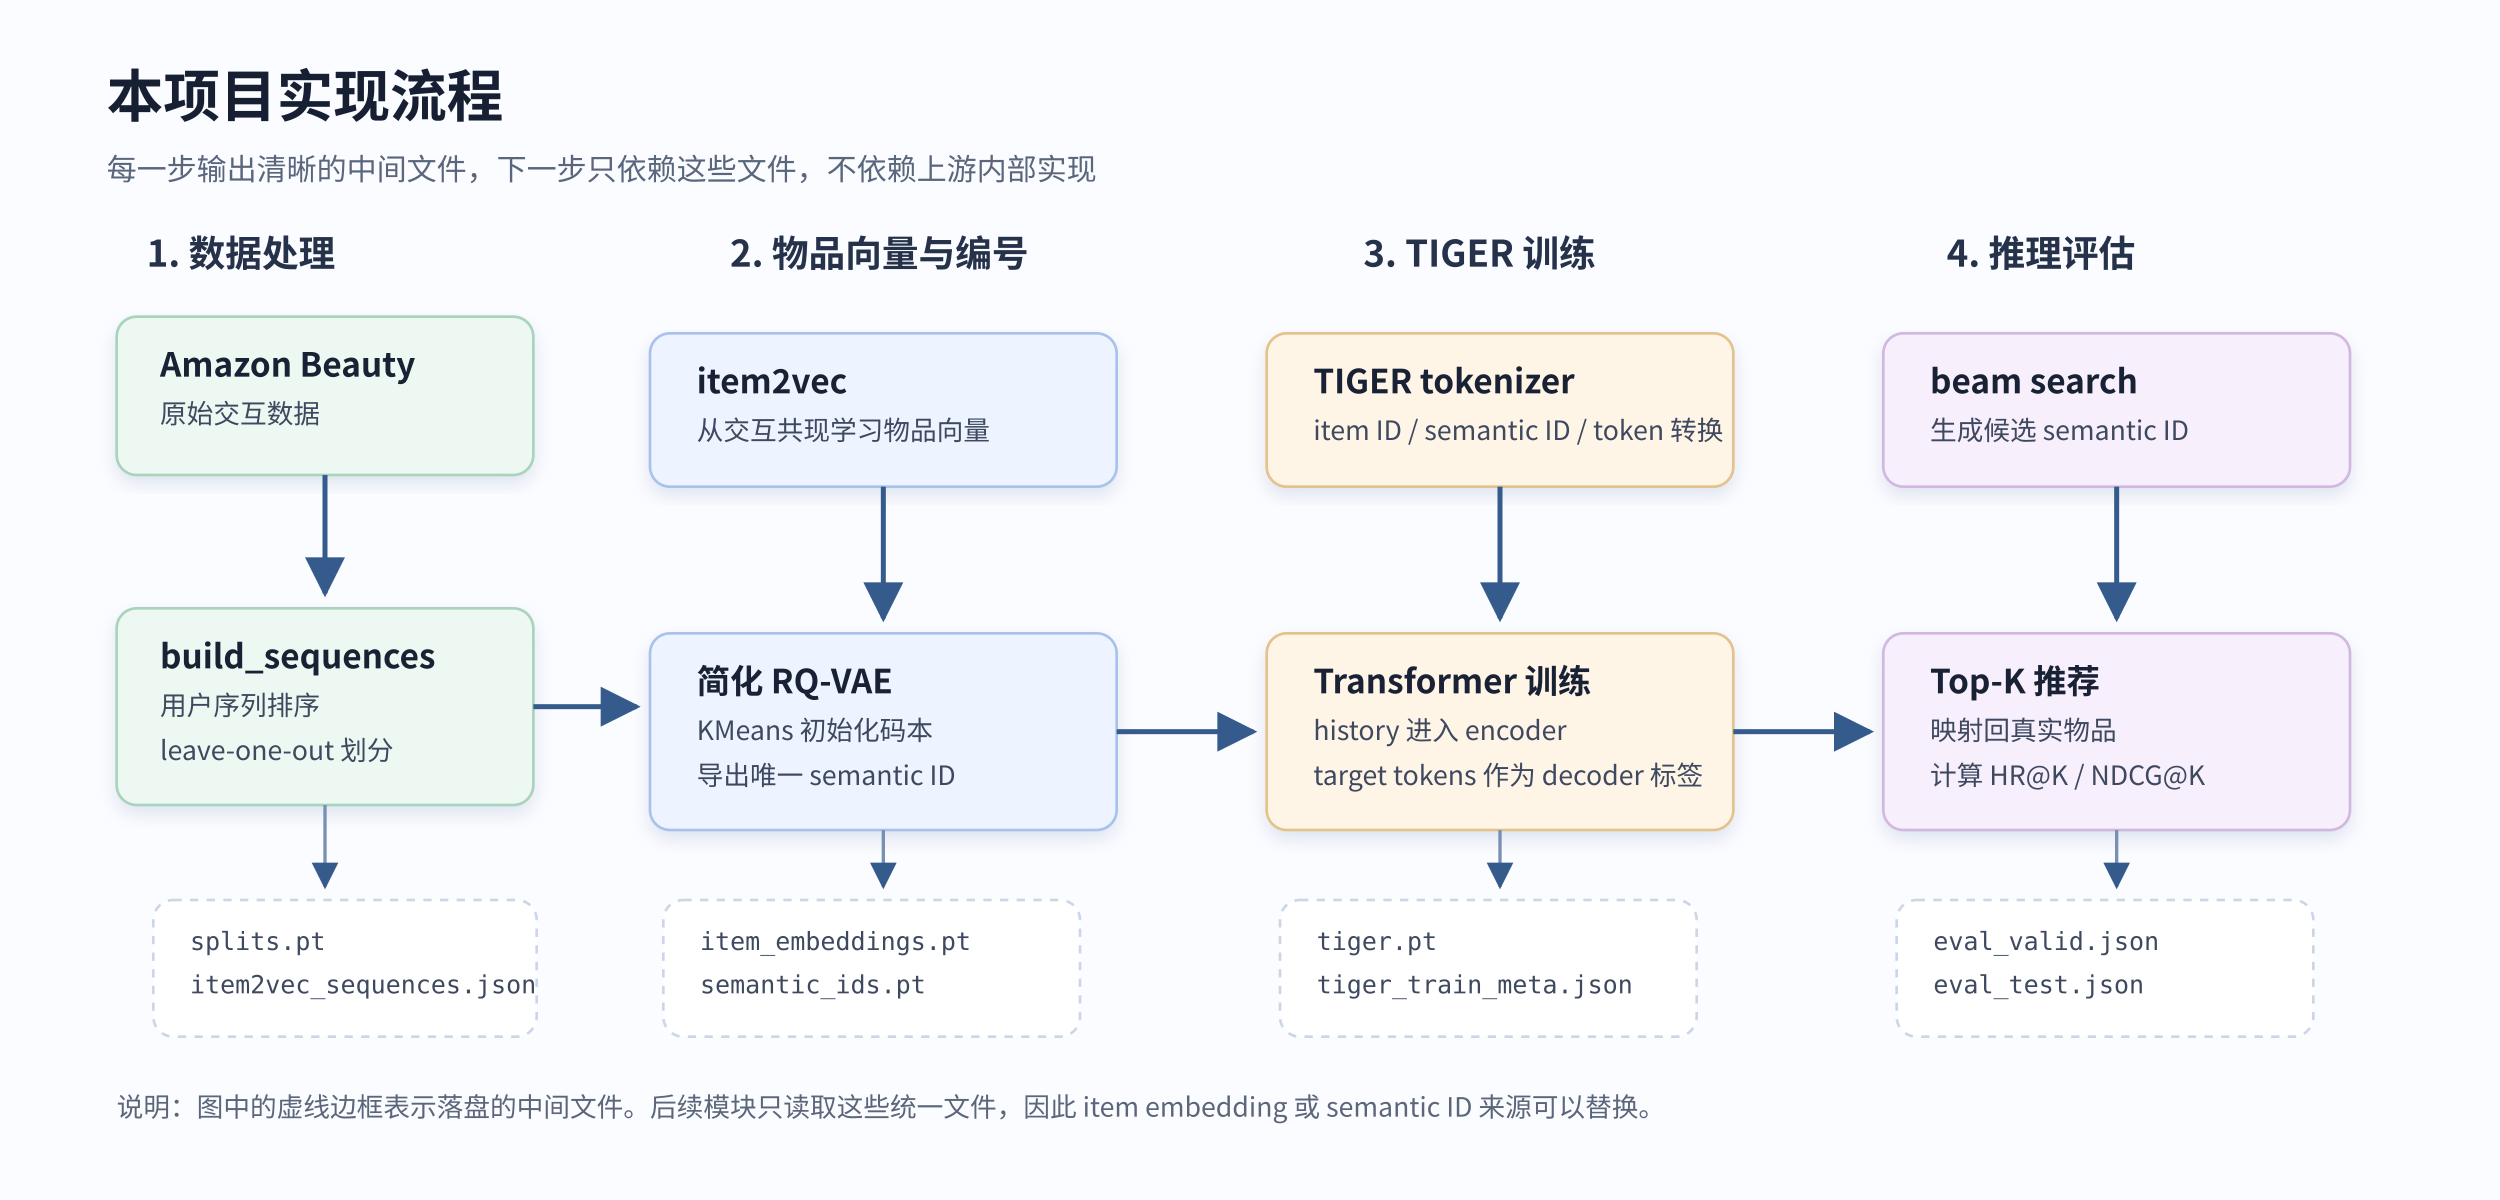
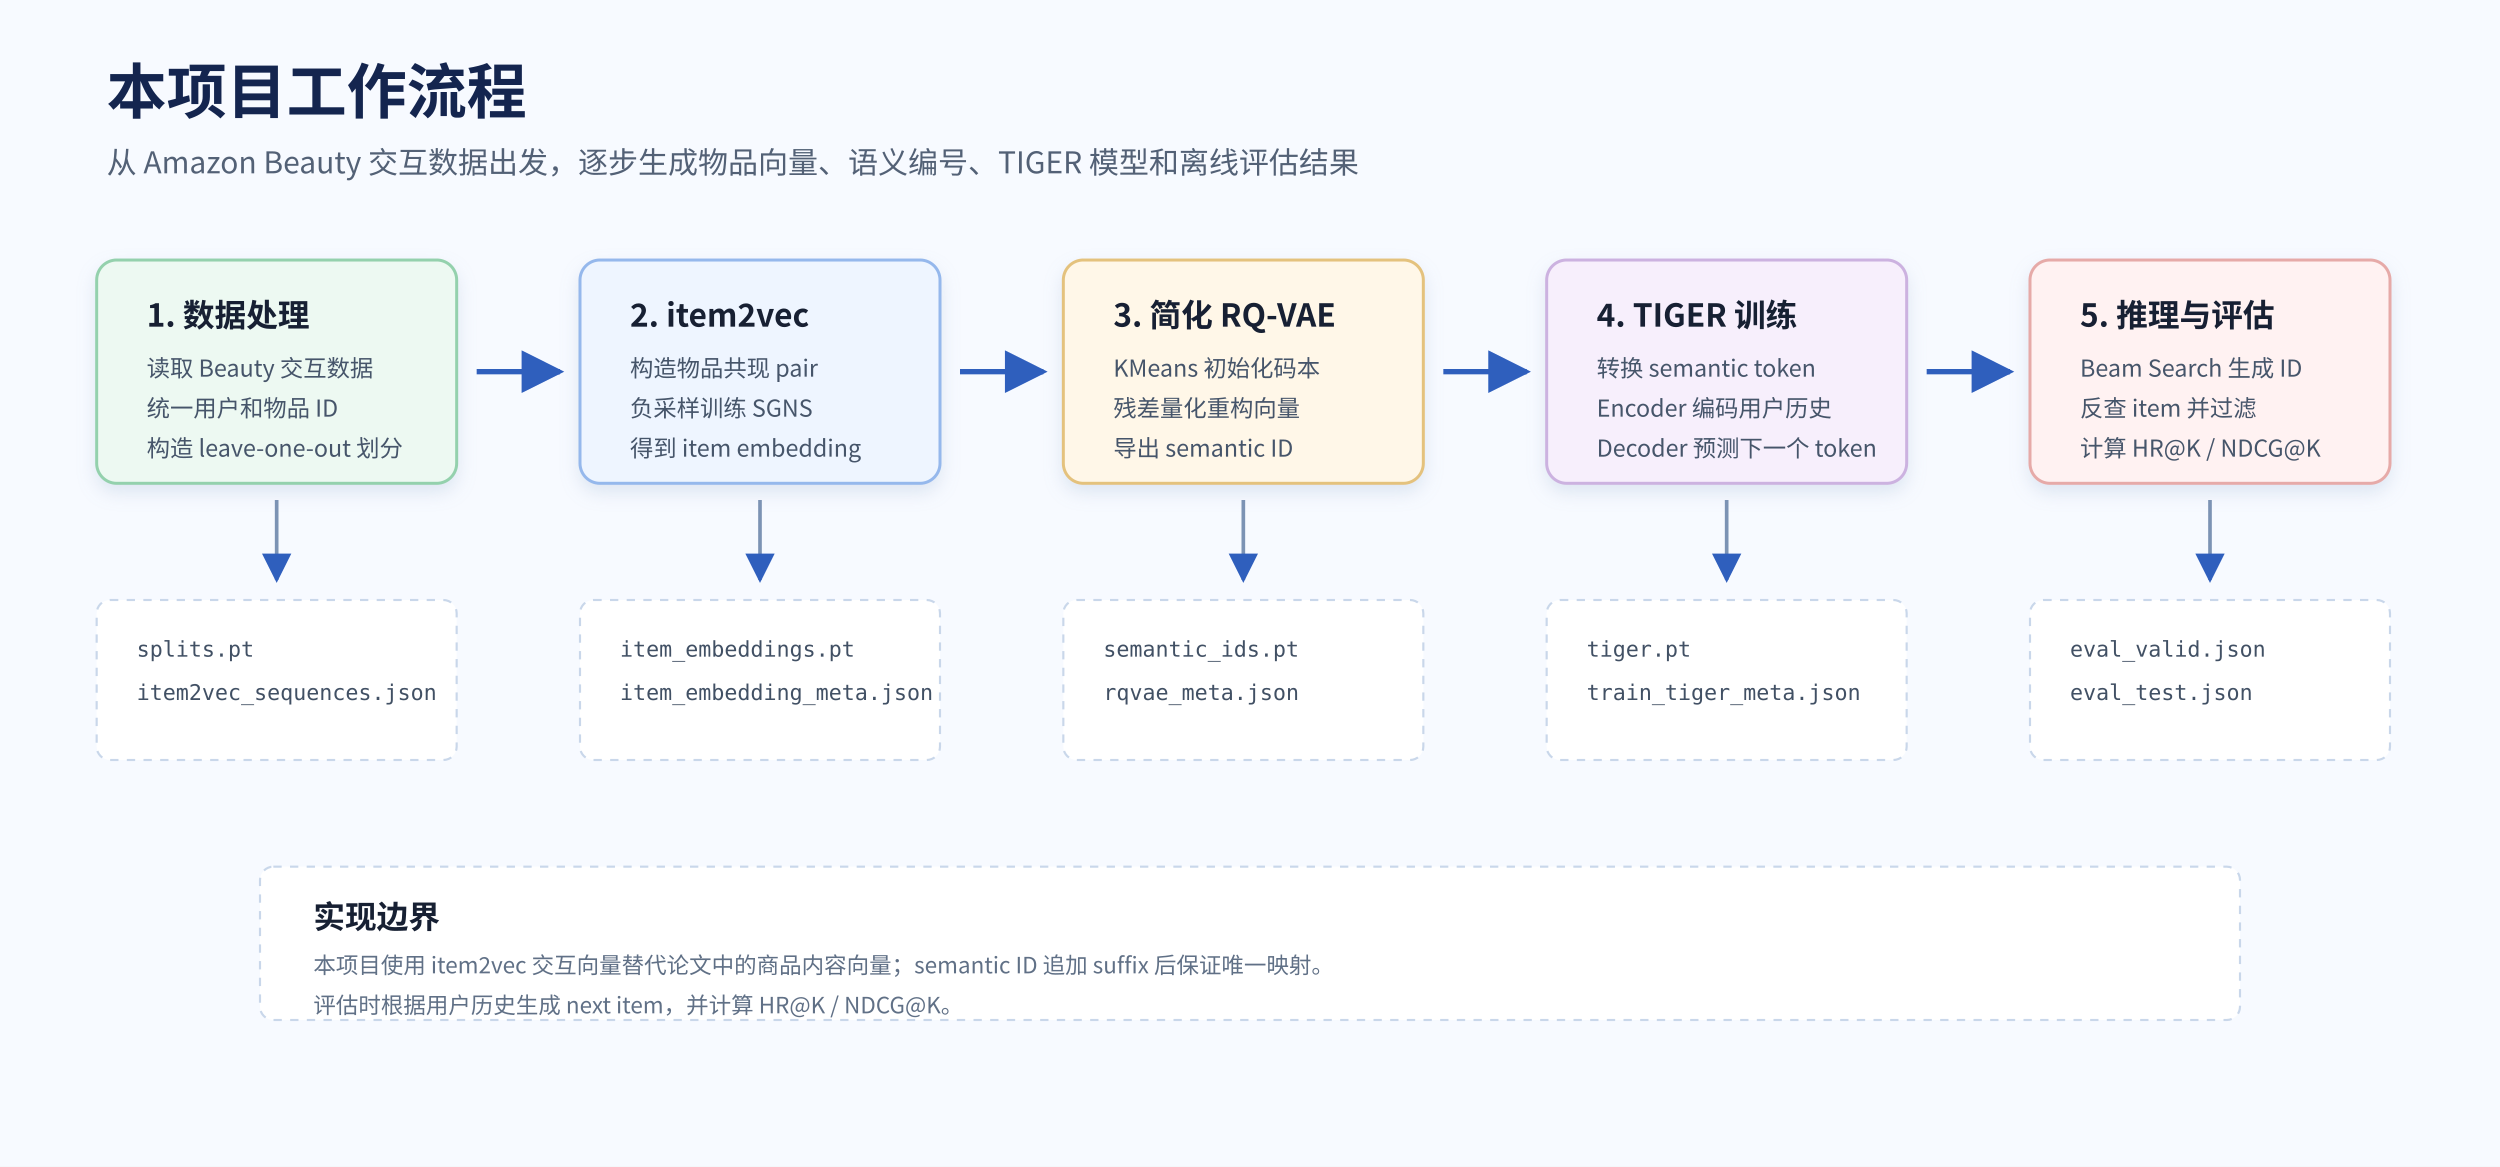
- <svg xmlns="http://www.w3.org/2000/svg" width="1500" height="720" viewBox="0 0 1500 720" role="img" aria-labelledby="title desc">
+ <svg xmlns="http://www.w3.org/2000/svg" width="1500" height="700" viewBox="0 0 1500 700" role="img" aria-labelledby="title desc">
  <defs>
    <marker id="arrow" viewBox="0 0 10 10" refX="9" refY="5" markerWidth="8" markerHeight="8" orient="auto">
-       <path d="M0,0 L10,5 L0,10 Z" fill="#345b8c" />
+       <path d="M0,0 L10,5 L0,10 Z" fill="#2f5fbd" />
    </marker>
-     <filter id="shadow" x="-8%" y="-8%" width="116%" height="120%">
-       <feDropShadow dx="0" dy="5" stdDeviation="5" flood-color="#b8c4d8" flood-opacity="0.42" />
+     <filter id="soft-shadow" x="-8%" y="-10%" width="116%" height="124%">
+       <feDropShadow dx="0" dy="5" stdDeviation="5" flood-color="#9eb2cf" flood-opacity="0.28" />
    </filter>
    <style>
-       .title { font: 700 34px "Microsoft YaHei", "Noto Sans CJK SC", Arial, sans-serif; fill: #172033; }
-       .sub { font: 400 18px "Microsoft YaHei", "Noto Sans CJK SC", Arial, sans-serif; fill: #59667c; }
-       .stage-title { font: 700 22px "Microsoft YaHei", "Noto Sans CJK SC", Arial, sans-serif; fill: #25324a; }
-       .box { fill: #fff; stroke: #c8d5e8; stroke-width: 1.6; rx: 12; filter: url(#shadow); }
-       .data { fill: #ecf8f1; stroke: #a7d4ba; }
-       .embed { fill: #edf4ff; stroke: #a8c2eb; }
-       .model { fill: #fff5e7; stroke: #e3c38b; }
-       .eval { fill: #f7effc; stroke: #d0b8e0; }
-       .file { fill: #ffffff; stroke: #cbd7e8; stroke-dasharray: 5 5; filter: none; }
-       .box-title { font: 700 20px "Microsoft YaHei", "Noto Sans CJK SC", Arial, sans-serif; fill: #192235; }
-       .box-text { font: 400 16px "Microsoft YaHei", "Noto Sans CJK SC", Arial, sans-serif; fill: #3e4960; }
-       .file-text { font: 400 15px Consolas, "Microsoft YaHei", monospace; fill: #3e4960; }
-       .line { stroke: #345b8c; stroke-width: 3; fill: none; marker-end: url(#arrow); }
-       .thin { stroke: #7890b2; stroke-width: 2; fill: none; marker-end: url(#arrow); }
-       .note { font: 400 16px "Microsoft YaHei", "Noto Sans CJK SC", Arial, sans-serif; fill: #5b667a; }
+       .bg { fill: #f7faff; }
+       .title { font: 700 36px "Microsoft YaHei", "Noto Sans CJK SC", Arial, sans-serif; fill: #14254f; }
+       .subtitle { font: 400 18px "Microsoft YaHei", "Noto Sans CJK SC", Arial, sans-serif; fill: #536176; }
+       .box-title { font: 700 19px "Microsoft YaHei", "Noto Sans CJK SC", Arial, sans-serif; fill: #172033; }
+       .box-text { font: 400 14px "Microsoft YaHei", "Noto Sans CJK SC", Arial, sans-serif; fill: #46556a; }
+       .file-text { font: 400 13px Consolas, "Microsoft YaHei", monospace; fill: #415064; }
+       .stage { fill: #ffffff; stroke: #c6d5ea; stroke-width: 1.8; rx: 12; filter: url(#soft-shadow); }
+       .data { fill: #edf9f2; stroke: #94d1ad; }
+       .embed { fill: #eef5ff; stroke: #95b8ec; }
+       .rqvae { fill: #fff7e8; stroke: #e4c27d; }
+       .model { fill: #f7effc; stroke: #ccb2e0; }
+       .eval { fill: #fff2f2; stroke: #e6aaa8; }
+       .file { fill: #ffffff; stroke: #c9d7ea; stroke-width: 1.3; stroke-dasharray: 5 5; rx: 8; }
+       .line { stroke: #2f5fbd; stroke-width: 3.2; fill: none; marker-end: url(#arrow); }
+       .down { stroke: #7c93b4; stroke-width: 2.2; fill: none; marker-end: url(#arrow); }
+       .note { font: 400 13.5px "Microsoft YaHei", "Noto Sans CJK SC", Arial, sans-serif; fill: #607086; }
    </style>
  </defs>
-   <rect width="1500" height="720" fill="#fbfcff" />
-   <text x="64" y="70" class="title">本项目实现流程</text>
-   <text x="64" y="108" class="sub">每一步输出清晰的中间文件，下一步只依赖这些文件，不依赖上游内部实现</text>
-   <text x="88" y="160" class="stage-title">1. 数据处理</text>
-   <text x="438" y="160" class="stage-title">2. 物品向量与编号</text>
-   <text x="818" y="160" class="stage-title">3. TIGER 训练</text>
-   <text x="1168" y="160" class="stage-title">4. 推理评估</text>
-   <rect x="70" y="190" width="250" height="95" class="box data" />
-   <text x="96" y="226" class="box-title">Amazon Beauty</text>
-   <text x="96" y="254" class="box-text">原始交互数据</text>
-   <rect x="70" y="365" width="250" height="118" class="box data" />
-   <text x="96" y="401" class="box-title">build_sequences</text>
-   <text x="96" y="429" class="box-text">用户序列排序</text>
-   <text x="96" y="456" class="box-text">leave-one-out 划分</text>
-   <rect x="390" y="200" width="280" height="92" class="box embed" />
-   <text x="418" y="236" class="box-title">item2vec</text>
-   <text x="418" y="264" class="box-text">从交互共现学习物品向量</text>
-   <rect x="390" y="380" width="280" height="118" class="box embed" />
-   <text x="418" y="416" class="box-title">简化 RQ-VAE</text>
-   <text x="418" y="444" class="box-text">KMeans 初始化码本</text>
-   <text x="418" y="471" class="box-text">导出唯一 semantic ID</text>
-   <rect x="760" y="200" width="280" height="92" class="box model" />
-   <text x="788" y="236" class="box-title">TIGER tokenizer</text>
-   <text x="788" y="264" class="box-text">item ID / semantic ID / token 转换</text>
-   <rect x="760" y="380" width="280" height="118" class="box model" />
-   <text x="788" y="416" class="box-title">Transformer 训练</text>
-   <text x="788" y="444" class="box-text">history 进入 encoder</text>
-   <text x="788" y="471" class="box-text">target tokens 作为 decoder 标签</text>
-   <rect x="1130" y="200" width="280" height="92" class="box eval" />
-   <text x="1158" y="236" class="box-title">beam search</text>
-   <text x="1158" y="264" class="box-text">生成候选 semantic ID</text>
-   <rect x="1130" y="380" width="280" height="118" class="box eval" />
-   <text x="1158" y="416" class="box-title">Top-K 推荐</text>
-   <text x="1158" y="444" class="box-text">映射回真实物品</text>
-   <text x="1158" y="471" class="box-text">计算 HR@K / NDCG@K</text>
-   <path d="M195 285 V356" class="line" />
-   <path d="M320 424 H382" class="line" />
-   <path d="M530 292 V371" class="line" />
-   <path d="M670 439 H752" class="line" />
-   <path d="M900 292 V371" class="line" />
-   <path d="M1040 439 H1122" class="line" />
-   <path d="M1270 292 V371" class="line" />
-   <rect x="92" y="540" width="230" height="82" class="box file" />
-   <text x="114" y="570" class="file-text">splits.pt</text>
-   <text x="114" y="596" class="file-text">item2vec_sequences.json</text>
-   <rect x="398" y="540" width="250" height="82" class="box file" />
-   <text x="420" y="570" class="file-text">item_embeddings.pt</text>
-   <text x="420" y="596" class="file-text">semantic_ids.pt</text>
-   <rect x="768" y="540" width="250" height="82" class="box file" />
-   <text x="790" y="570" class="file-text">tiger.pt</text>
-   <text x="790" y="596" class="file-text">tiger_train_meta.json</text>
-   <rect x="1138" y="540" width="250" height="82" class="box file" />
-   <text x="1160" y="570" class="file-text">eval_valid.json</text>
-   <text x="1160" y="596" class="file-text">eval_test.json</text>
-   <path d="M195 483 V532" class="thin" />
-   <path d="M530 498 V532" class="thin" />
-   <path d="M900 498 V532" class="thin" />
-   <path d="M1270 498 V532" class="thin" />
-   <text x="70" y="670" class="note">说明：图中的虚线边框表示落盘的中间文件。后续模块只读取这些统一文件，因此 item embedding 或 semantic ID 来源可以替换。</text>
+   <rect width="1500" height="700" class="bg" />
+   <text x="64" y="68" class="title">本项目工作流程</text>
+   <text x="64" y="104" class="subtitle">从 Amazon Beauty 交互数据出发，逐步生成物品向量、语义编号、TIGER 模型和离线评估结果</text>
+   <rect x="58" y="156" width="216" height="134" class="stage data" />
+   <text x="88" y="196" class="box-title">1. 数据处理</text>
+   <text x="88" y="226" class="box-text">读取 Beauty 交互数据</text>
+   <text x="88" y="250" class="box-text">统一用户和物品 ID</text>
+   <text x="88" y="274" class="box-text">构造 leave-one-out 划分</text>
+   <path d="M286 223 H336" class="line" />
+   <rect x="348" y="156" width="216" height="134" class="stage embed" />
+   <text x="378" y="196" class="box-title">2. item2vec</text>
+   <text x="378" y="226" class="box-text">构造物品共现 pair</text>
+   <text x="378" y="250" class="box-text">负采样训练 SGNS</text>
+   <text x="378" y="274" class="box-text">得到 item embedding</text>
+   <path d="M576 223 H626" class="line" />
+   <rect x="638" y="156" width="216" height="134" class="stage rqvae" />
+   <text x="668" y="196" class="box-title">3. 简化 RQ-VAE</text>
+   <text x="668" y="226" class="box-text">KMeans 初始化码本</text>
+   <text x="668" y="250" class="box-text">残差量化重构向量</text>
+   <text x="668" y="274" class="box-text">导出 semantic ID</text>
+   <path d="M866 223 H916" class="line" />
+   <rect x="928" y="156" width="216" height="134" class="stage model" />
+   <text x="958" y="196" class="box-title">4. TIGER 训练</text>
+   <text x="958" y="226" class="box-text">转换 semantic token</text>
+   <text x="958" y="250" class="box-text">Encoder 编码用户历史</text>
+   <text x="958" y="274" class="box-text">Decoder 预测下一个 token</text>
+   <path d="M1156 223 H1206" class="line" />
+   <rect x="1218" y="156" width="216" height="134" class="stage eval" />
+   <text x="1248" y="196" class="box-title">5. 推理与评估</text>
+   <text x="1248" y="226" class="box-text">Beam Search 生成 ID</text>
+   <text x="1248" y="250" class="box-text">反查 item 并过滤</text>
+   <text x="1248" y="274" class="box-text">计算 HR@K / NDCG@K</text>
+   <path d="M166 300 V348" class="down" />
+   <path d="M456 300 V348" class="down" />
+   <path d="M746 300 V348" class="down" />
+   <path d="M1036 300 V348" class="down" />
+   <path d="M1326 300 V348" class="down" />
+   <rect x="58" y="360" width="216" height="96" class="file" />
+   <text x="82" y="394" class="file-text">splits.pt</text>
+   <text x="82" y="420" class="file-text">item2vec_sequences.json</text>
+   <rect x="348" y="360" width="216" height="96" class="file" />
+   <text x="372" y="394" class="file-text">item_embeddings.pt</text>
+   <text x="372" y="420" class="file-text">item_embedding_meta.json</text>
+   <rect x="638" y="360" width="216" height="96" class="file" />
+   <text x="662" y="394" class="file-text">semantic_ids.pt</text>
+   <text x="662" y="420" class="file-text">rqvae_meta.json</text>
+   <rect x="928" y="360" width="216" height="96" class="file" />
+   <text x="952" y="394" class="file-text">tiger.pt</text>
+   <text x="952" y="420" class="file-text">train_tiger_meta.json</text>
+   <rect x="1218" y="360" width="216" height="96" class="file" />
+   <text x="1242" y="394" class="file-text">eval_valid.json</text>
+   <text x="1242" y="420" class="file-text">eval_test.json</text>
+   <rect x="156" y="520" width="1188" height="92" class="file" />
+   <text x="188" y="557" class="box-title">实现边界</text>
+   <text x="188" y="584" class="note">本项目使用 item2vec 交互向量替代论文中的商品内容向量；semantic ID 追加 suffix 后保证唯一映射。</text>
+   <text x="188" y="608" class="note">评估时根据用户历史生成 next item，并计算 HR@K / NDCG@K。</text>
</svg>
